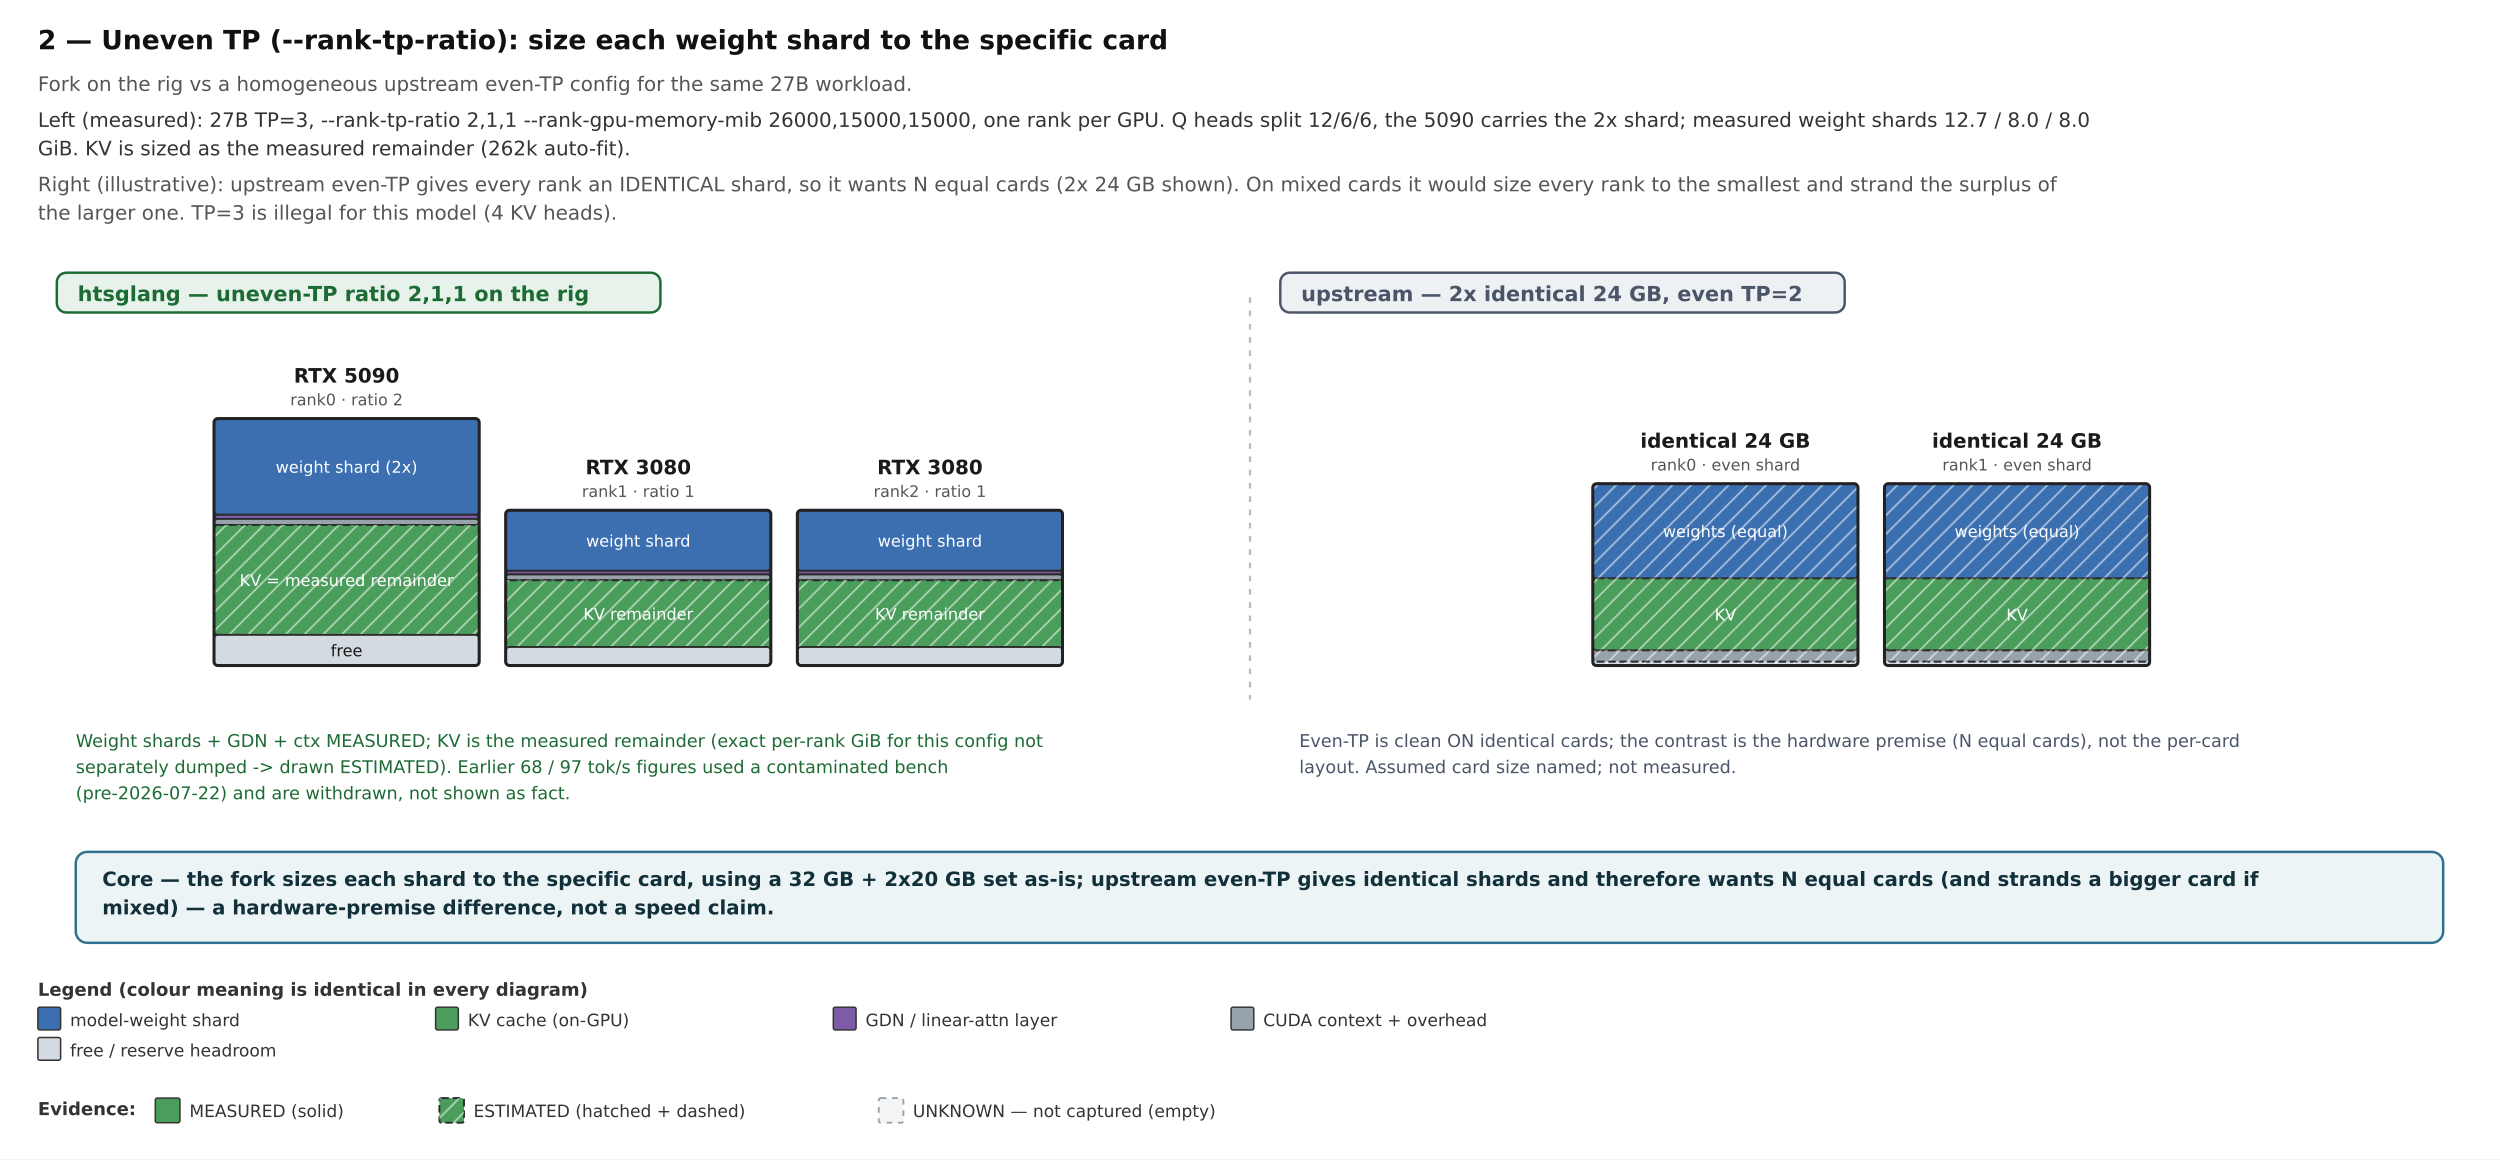
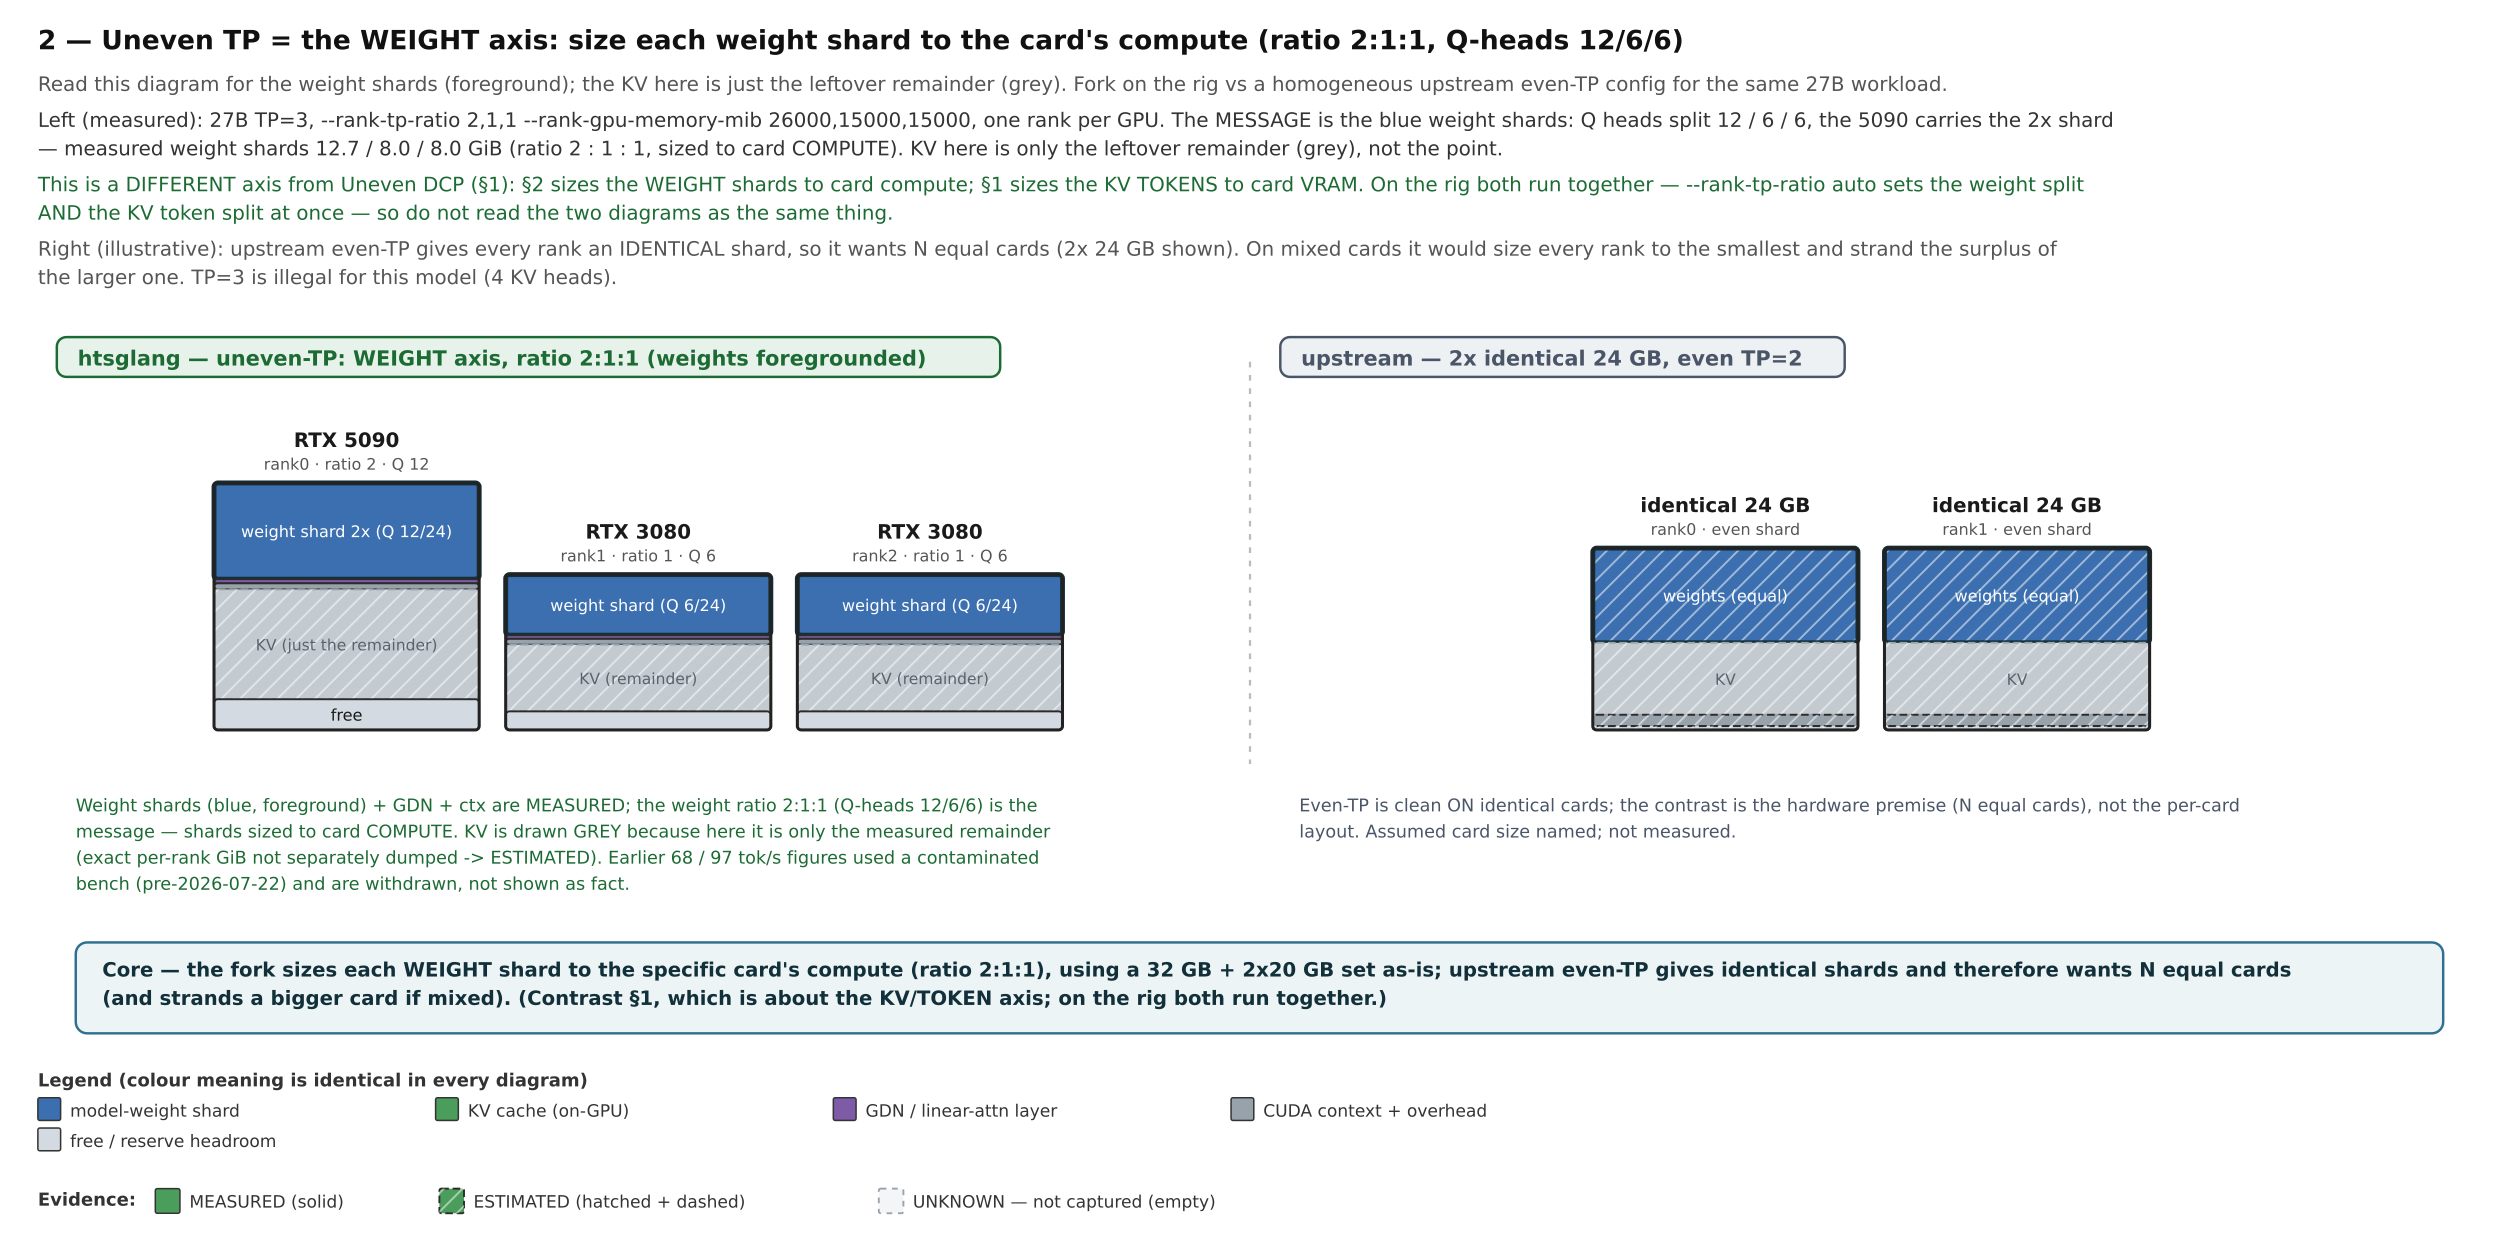
- <svg xmlns="http://www.w3.org/2000/svg" viewBox="0 0 1320 612" width="1320" height="612" font-family="sans-serif">
+ <svg xmlns="http://www.w3.org/2000/svg" viewBox="0 0 1320 660" width="1320" height="660" font-family="sans-serif">
  <defs>
    <pattern id="hatch" patternUnits="userSpaceOnUse" width="7" height="7" patternTransform="rotate(45)">
      <line x1="0" y1="0" x2="0" y2="7" stroke="#ffffff" stroke-width="2" stroke-opacity="0.5" />
    </pattern>
    <marker id="arr" markerWidth="9" markerHeight="9" refX="6.5" refY="3" orient="auto" markerUnits="userSpaceOnUse">
      <path d="M0,0 L7,3 L0,6 Z" fill="#333" />
    </marker>
    <marker id="arrP" markerWidth="9" markerHeight="9" refX="6.5" refY="3" orient="auto" markerUnits="userSpaceOnUse">
      <path d="M0,0 L7,3 L0,6 Z" fill="#8a5a2b" />
    </marker>
    <marker id="arrG" markerWidth="9" markerHeight="9" refX="6.5" refY="3" orient="auto" markerUnits="userSpaceOnUse">
      <path d="M0,0 L7,3 L0,6 Z" fill="#227a3a" />
    </marker>
    <marker id="arrR" markerWidth="9" markerHeight="9" refX="6.5" refY="3" orient="auto" markerUnits="userSpaceOnUse">
      <path d="M0,0 L7,3 L0,6 Z" fill="#c0504d" />
    </marker>
    <marker id="arrB" markerWidth="9" markerHeight="9" refX="6.5" refY="3" orient="auto" markerUnits="userSpaceOnUse">
      <path d="M0,0 L7,3 L0,6 Z" fill="#3b6fb0" />
    </marker>
    <marker id="arrV" markerWidth="9" markerHeight="9" refX="6.5" refY="3" orient="auto" markerUnits="userSpaceOnUse">
      <path d="M0,0 L7,3 L0,6 Z" fill="#7d5ba6" />
    </marker>
  </defs>
-   <rect x="0.0" y="0.0" width="1320.0" height="612.0" rx="0" fill="#ffffff" stroke="none" stroke-width="0" />
-   <text x="20.0" y="26.0" font-family="DejaVu Sans, Verdana, Arial, sans-serif" font-size="14" font-weight="bold" text-anchor="start" fill="#111">2 — Uneven TP (--rank-tp-ratio): size each weight shard to the specific card</text>
-   <text x="20.0" y="48.0" font-family="DejaVu Sans, Verdana, Arial, sans-serif" font-size="10.5" font-weight="normal" text-anchor="start" fill="#555">Fork on the rig vs a homogeneous upstream even-TP config for the same 27B workload.</text>
-   <text x="20.0" y="67.0" font-family="DejaVu Sans, Verdana, Arial, sans-serif" font-size="10.5" font-weight="normal" text-anchor="start" fill="#333">Left (measured): 27B TP=3, --rank-tp-ratio 2,1,1 --rank-gpu-memory-mib 26000,15000,15000, one rank per GPU. Q heads split 12/6/6, the 5090 carries the 2x shard; measured weight shards 12.7 / 8.0 / 8.0</text>
-   <text x="20.0" y="82.0" font-family="DejaVu Sans, Verdana, Arial, sans-serif" font-size="10.5" font-weight="normal" text-anchor="start" fill="#333">GiB. KV is sized as the measured remainder (262k auto-fit).</text>
-   <text x="20.0" y="101.0" font-family="DejaVu Sans, Verdana, Arial, sans-serif" font-size="10.5" font-weight="normal" text-anchor="start" fill="#555">Right (illustrative): upstream even-TP gives every rank an IDENTICAL shard, so it wants N equal cards (2x 24 GB shown). On mixed cards it would size every rank to the smallest and strand the surplus of</text>
-   <text x="20.0" y="116.0" font-family="DejaVu Sans, Verdana, Arial, sans-serif" font-size="10.5" font-weight="normal" text-anchor="start" fill="#555">the larger one. TP=3 is illegal for this model (4 KV heads).</text>
-   <rect x="30.0" y="144.0" width="318.7" height="21.0" rx="5" fill="#e7f2ea" stroke="#1d6b34" stroke-width="1.3" />
-   <text x="41.0" y="159.0" font-family="DejaVu Sans, Verdana, Arial, sans-serif" font-size="11" font-weight="bold" text-anchor="start" fill="#1d6b34">htsglang — uneven-TP ratio 2,1,1 on the rig</text>
-   <rect x="676.0" y="144.0" width="298.0" height="21.0" rx="5" fill="#eef1f4" stroke="#4a5568" stroke-width="1.3" />
-   <text x="687.0" y="159.0" font-family="DejaVu Sans, Verdana, Arial, sans-serif" font-size="11" font-weight="bold" text-anchor="start" fill="#4a5568">upstream — 2x identical 24 GB, even TP=2</text>
-   <text x="183.0" y="202.0" font-family="DejaVu Sans, Verdana, Arial, sans-serif" font-size="10.5" font-weight="bold" text-anchor="middle" fill="#1a1a1a">RTX 5090</text>
-   <text x="183.0" y="214.0" font-family="DejaVu Sans, Verdana, Arial, sans-serif" font-size="8.4" font-weight="normal" text-anchor="middle" fill="#555">rank0 · ratio 2</text>
-   <rect x="113.0" y="221.0" width="140.0" height="50.8" rx="2" fill="#3b6fb0" stroke="#2b2b2b" stroke-width="1.0" />
-   <text x="183.0" y="249.6" font-family="DejaVu Sans, Verdana, Arial, sans-serif" font-size="8.5" font-weight="normal" text-anchor="middle" fill="#ffffff">weight shard (2x)</text>
-   <rect x="113.0" y="271.8" width="140.0" height="2.2" rx="2" fill="#7d5ba6" stroke="#2b2b2b" stroke-width="1.0" />
-   <rect x="113.0" y="274.0" width="140.0" height="3.2" rx="2" fill="#98a2ab" stroke="#2b2b2b" stroke-width="1.0" />
-   <rect x="113.0" y="277.2" width="140.0" height="58.0" rx="2" fill="#4a9d5b" stroke="#2b2b2b" stroke-width="1.0" stroke-dasharray="4 2" />
-   <rect x="113.0" y="277.2" width="140.0" height="58.0" fill="url(#hatch)" stroke="none" />
-   <text x="183.0" y="309.4" font-family="DejaVu Sans, Verdana, Arial, sans-serif" font-size="8.5" font-weight="normal" text-anchor="middle" fill="#ffffff">KV = measured remainder</text>
-   <rect x="113.0" y="335.2" width="140.0" height="16.2" rx="2" fill="#d3dae1" stroke="#2b2b2b" stroke-width="1.0" />
-   <text x="183.0" y="346.5" font-family="DejaVu Sans, Verdana, Arial, sans-serif" font-size="8.5" font-weight="normal" text-anchor="middle" fill="#1a1a1a">free</text>
-   <rect x="113.0" y="221.0" width="140.0" height="130.4" rx="2" fill="none" stroke="#222" stroke-width="1.6" />
-   <text x="337.0" y="250.4" font-family="DejaVu Sans, Verdana, Arial, sans-serif" font-size="10.5" font-weight="bold" text-anchor="middle" fill="#1a1a1a">RTX 3080</text>
-   <text x="337.0" y="262.4" font-family="DejaVu Sans, Verdana, Arial, sans-serif" font-size="8.4" font-weight="normal" text-anchor="middle" fill="#555">rank1 · ratio 1</text>
-   <rect x="267.0" y="269.4" width="140.0" height="32.0" rx="2" fill="#3b6fb0" stroke="#2b2b2b" stroke-width="1.0" />
-   <text x="337.0" y="288.6" font-family="DejaVu Sans, Verdana, Arial, sans-serif" font-size="8.5" font-weight="normal" text-anchor="middle" fill="#ffffff">weight shard</text>
-   <rect x="267.0" y="301.4" width="140.0" height="1.9" rx="2" fill="#7d5ba6" stroke="#2b2b2b" stroke-width="1.0" />
-   <rect x="267.0" y="303.3" width="140.0" height="3.1" rx="2" fill="#98a2ab" stroke="#2b2b2b" stroke-width="1.0" />
-   <rect x="267.0" y="306.4" width="140.0" height="35.2" rx="2" fill="#4a9d5b" stroke="#2b2b2b" stroke-width="1.0" stroke-dasharray="4 2" />
-   <rect x="267.0" y="306.4" width="140.0" height="35.2" fill="url(#hatch)" stroke="none" />
-   <text x="337.0" y="327.2" font-family="DejaVu Sans, Verdana, Arial, sans-serif" font-size="8.5" font-weight="normal" text-anchor="middle" fill="#ffffff">KV remainder</text>
-   <rect x="267.0" y="341.6" width="140.0" height="9.8" rx="2" fill="#d3dae1" stroke="#2b2b2b" stroke-width="1.0" />
-   <rect x="267.0" y="269.4" width="140.0" height="82.0" rx="2" fill="none" stroke="#222" stroke-width="1.6" />
-   <text x="491.0" y="250.4" font-family="DejaVu Sans, Verdana, Arial, sans-serif" font-size="10.5" font-weight="bold" text-anchor="middle" fill="#1a1a1a">RTX 3080</text>
-   <text x="491.0" y="262.4" font-family="DejaVu Sans, Verdana, Arial, sans-serif" font-size="8.4" font-weight="normal" text-anchor="middle" fill="#555">rank2 · ratio 1</text>
-   <rect x="421.0" y="269.4" width="140.0" height="32.0" rx="2" fill="#3b6fb0" stroke="#2b2b2b" stroke-width="1.0" />
-   <text x="491.0" y="288.6" font-family="DejaVu Sans, Verdana, Arial, sans-serif" font-size="8.5" font-weight="normal" text-anchor="middle" fill="#ffffff">weight shard</text>
-   <rect x="421.0" y="301.4" width="140.0" height="1.9" rx="2" fill="#7d5ba6" stroke="#2b2b2b" stroke-width="1.0" />
-   <rect x="421.0" y="303.3" width="140.0" height="3.1" rx="2" fill="#98a2ab" stroke="#2b2b2b" stroke-width="1.0" />
-   <rect x="421.0" y="306.4" width="140.0" height="35.2" rx="2" fill="#4a9d5b" stroke="#2b2b2b" stroke-width="1.0" stroke-dasharray="4 2" />
-   <rect x="421.0" y="306.4" width="140.0" height="35.2" fill="url(#hatch)" stroke="none" />
-   <text x="491.0" y="327.2" font-family="DejaVu Sans, Verdana, Arial, sans-serif" font-size="8.5" font-weight="normal" text-anchor="middle" fill="#ffffff">KV remainder</text>
-   <rect x="421.0" y="341.6" width="140.0" height="9.8" rx="2" fill="#d3dae1" stroke="#2b2b2b" stroke-width="1.0" />
-   <rect x="421.0" y="269.4" width="140.0" height="82.0" rx="2" fill="none" stroke="#222" stroke-width="1.6" />
-   <text x="911.0" y="236.4" font-family="DejaVu Sans, Verdana, Arial, sans-serif" font-size="10.5" font-weight="bold" text-anchor="middle" fill="#1a1a1a">identical 24 GB</text>
-   <text x="911.0" y="248.4" font-family="DejaVu Sans, Verdana, Arial, sans-serif" font-size="8.4" font-weight="normal" text-anchor="middle" fill="#555">rank0 · even shard</text>
-   <rect x="841.0" y="255.4" width="140.0" height="50.0" rx="2" fill="#3b6fb0" stroke="#2b2b2b" stroke-width="1.0" stroke-dasharray="4 2" />
-   <rect x="841.0" y="255.4" width="140.0" height="50.0" fill="url(#hatch)" stroke="none" />
-   <text x="911.0" y="283.6" font-family="DejaVu Sans, Verdana, Arial, sans-serif" font-size="8.5" font-weight="normal" text-anchor="middle" fill="#ffffff">weights (equal)</text>
-   <rect x="841.0" y="305.4" width="140.0" height="38.0" rx="2" fill="#4a9d5b" stroke="#2b2b2b" stroke-width="1.0" stroke-dasharray="4 2" />
-   <rect x="841.0" y="305.4" width="140.0" height="38.0" fill="url(#hatch)" stroke="none" />
-   <text x="911.0" y="327.6" font-family="DejaVu Sans, Verdana, Arial, sans-serif" font-size="8.5" font-weight="normal" text-anchor="middle" fill="#ffffff">KV</text>
-   <rect x="841.0" y="343.4" width="140.0" height="6.0" rx="2" fill="#98a2ab" stroke="#2b2b2b" stroke-width="1.0" stroke-dasharray="4 2" />
-   <rect x="841.0" y="343.4" width="140.0" height="6.0" fill="url(#hatch)" stroke="none" />
-   <rect x="841.0" y="349.4" width="140.0" height="2.0" rx="2" fill="#d3dae1" stroke="#2b2b2b" stroke-width="1.0" stroke-dasharray="4 2" />
-   <rect x="841.0" y="349.4" width="140.0" height="2.0" fill="url(#hatch)" stroke="none" />
-   <rect x="841.0" y="255.4" width="140.0" height="96.0" rx="2" fill="none" stroke="#222" stroke-width="1.6" />
-   <text x="1065.0" y="236.4" font-family="DejaVu Sans, Verdana, Arial, sans-serif" font-size="10.5" font-weight="bold" text-anchor="middle" fill="#1a1a1a">identical 24 GB</text>
-   <text x="1065.0" y="248.4" font-family="DejaVu Sans, Verdana, Arial, sans-serif" font-size="8.4" font-weight="normal" text-anchor="middle" fill="#555">rank1 · even shard</text>
-   <rect x="995.0" y="255.4" width="140.0" height="50.0" rx="2" fill="#3b6fb0" stroke="#2b2b2b" stroke-width="1.0" stroke-dasharray="4 2" />
-   <rect x="995.0" y="255.4" width="140.0" height="50.0" fill="url(#hatch)" stroke="none" />
-   <text x="1065.0" y="283.6" font-family="DejaVu Sans, Verdana, Arial, sans-serif" font-size="8.5" font-weight="normal" text-anchor="middle" fill="#ffffff">weights (equal)</text>
-   <rect x="995.0" y="305.4" width="140.0" height="38.0" rx="2" fill="#4a9d5b" stroke="#2b2b2b" stroke-width="1.0" stroke-dasharray="4 2" />
-   <rect x="995.0" y="305.4" width="140.0" height="38.0" fill="url(#hatch)" stroke="none" />
-   <text x="1065.0" y="327.6" font-family="DejaVu Sans, Verdana, Arial, sans-serif" font-size="8.5" font-weight="normal" text-anchor="middle" fill="#ffffff">KV</text>
-   <rect x="995.0" y="343.4" width="140.0" height="6.0" rx="2" fill="#98a2ab" stroke="#2b2b2b" stroke-width="1.0" stroke-dasharray="4 2" />
-   <rect x="995.0" y="343.4" width="140.0" height="6.0" fill="url(#hatch)" stroke="none" />
-   <rect x="995.0" y="349.4" width="140.0" height="2.0" rx="2" fill="#d3dae1" stroke="#2b2b2b" stroke-width="1.0" stroke-dasharray="4 2" />
-   <rect x="995.0" y="349.4" width="140.0" height="2.0" fill="url(#hatch)" stroke="none" />
-   <rect x="995.0" y="255.4" width="140.0" height="96.0" rx="2" fill="none" stroke="#222" stroke-width="1.6" />
-   <line x1="660.0" y1="157.0" x2="660.0" y2="369.4" stroke="#bbb" stroke-width="1.2" stroke-dasharray="3 4" />
-   <text x="40.0" y="394.4" font-family="DejaVu Sans, Verdana, Arial, sans-serif" font-size="9.3" font-weight="normal" text-anchor="start" fill="#1d6b34">Weight shards + GDN + ctx MEASURED; KV is the measured remainder (exact per-rank GiB for this config not</text>
-   <text x="40.0" y="408.2" font-family="DejaVu Sans, Verdana, Arial, sans-serif" font-size="9.3" font-weight="normal" text-anchor="start" fill="#1d6b34">separately dumped -&gt; drawn ESTIMATED). Earlier 68 / 97 tok/s figures used a contaminated bench</text>
-   <text x="40.0" y="422.0" font-family="DejaVu Sans, Verdana, Arial, sans-serif" font-size="9.3" font-weight="normal" text-anchor="start" fill="#1d6b34">(pre-2026-07-22) and are withdrawn, not shown as fact.</text>
-   <text x="686.0" y="394.4" font-family="DejaVu Sans, Verdana, Arial, sans-serif" font-size="9.3" font-weight="normal" text-anchor="start" fill="#4a5568">Even-TP is clean ON identical cards; the contrast is the hardware premise (N equal cards), not the per-card</text>
-   <text x="686.0" y="408.2" font-family="DejaVu Sans, Verdana, Arial, sans-serif" font-size="9.3" font-weight="normal" text-anchor="start" fill="#4a5568">layout. Assumed card size named; not measured.</text>
-   <rect x="40.0" y="449.8" width="1250.0" height="48.0" rx="6" fill="#edf4f6" stroke="#2f6f8f" stroke-width="1.3" />
-   <text x="54.0" y="467.8" font-family="DejaVu Sans, Verdana, Arial, sans-serif" font-size="10.4" font-weight="bold" text-anchor="start" fill="#12303a">Core — the fork sizes each shard to the specific card, using a 32 GB + 2x20 GB set as-is; upstream even-TP gives identical shards and therefore wants N equal cards (and strands a bigger card if</text>
-   <text x="54.0" y="482.8" font-family="DejaVu Sans, Verdana, Arial, sans-serif" font-size="10.4" font-weight="bold" text-anchor="start" fill="#12303a">mixed) — a hardware-premise difference, not a speed claim.</text>
-   <text x="20.0" y="525.8" font-family="DejaVu Sans, Verdana, Arial, sans-serif" font-size="9.5" font-weight="bold" text-anchor="start" fill="#333">Legend (colour meaning is identical in every diagram)</text>
-   <rect x="20.0" y="531.8" width="12.0" height="12.0" rx="1" fill="#3b6fb0" stroke="#333" stroke-width="0.8" />
-   <text x="37.0" y="541.8" font-family="DejaVu Sans, Verdana, Arial, sans-serif" font-size="9" font-weight="normal" text-anchor="start" fill="#333">model-weight shard</text>
-   <rect x="230.0" y="531.8" width="12.0" height="12.0" rx="1" fill="#4a9d5b" stroke="#333" stroke-width="0.8" />
-   <text x="247.0" y="541.8" font-family="DejaVu Sans, Verdana, Arial, sans-serif" font-size="9" font-weight="normal" text-anchor="start" fill="#333">KV cache (on-GPU)</text>
-   <rect x="440.0" y="531.8" width="12.0" height="12.0" rx="1" fill="#7d5ba6" stroke="#333" stroke-width="0.8" />
-   <text x="457.0" y="541.8" font-family="DejaVu Sans, Verdana, Arial, sans-serif" font-size="9" font-weight="normal" text-anchor="start" fill="#333">GDN / linear-attn layer</text>
-   <rect x="650.0" y="531.8" width="12.0" height="12.0" rx="1" fill="#98a2ab" stroke="#333" stroke-width="0.8" />
-   <text x="667.0" y="541.8" font-family="DejaVu Sans, Verdana, Arial, sans-serif" font-size="9" font-weight="normal" text-anchor="start" fill="#333">CUDA context + overhead</text>
-   <rect x="20.0" y="547.8" width="12.0" height="12.0" rx="1" fill="#d3dae1" stroke="#333" stroke-width="0.8" />
-   <text x="37.0" y="557.8" font-family="DejaVu Sans, Verdana, Arial, sans-serif" font-size="9" font-weight="normal" text-anchor="start" fill="#333">free / reserve headroom</text>
-   <text x="20.0" y="588.8" font-family="DejaVu Sans, Verdana, Arial, sans-serif" font-size="9.5" font-weight="bold" text-anchor="start" fill="#333">Evidence:</text>
-   <rect x="82.0" y="579.8" width="13.0" height="13.0" rx="1" fill="#4a9d5b" stroke="#333" stroke-width="0.8" />
-   <text x="100.0" y="589.8" font-family="DejaVu Sans, Verdana, Arial, sans-serif" font-size="9" font-weight="normal" text-anchor="start" fill="#333">MEASURED (solid)</text>
-   <rect x="232.0" y="579.8" width="13.0" height="13.0" rx="1" fill="#4a9d5b" stroke="#2b2b2b" stroke-width="1.0" stroke-dasharray="4 2" />
-   <rect x="232" y="579.8" width="13" height="13" fill="url(#hatch)" stroke="none" />
-   <text x="250.0" y="589.8" font-family="DejaVu Sans, Verdana, Arial, sans-serif" font-size="9" font-weight="normal" text-anchor="start" fill="#333">ESTIMATED (hatched + dashed)</text>
-   <rect x="464.0" y="579.8" width="13.0" height="13.0" rx="1" fill="#f4f5f6" stroke="#9aa3ac" stroke-width="1.0" stroke-dasharray="3 3" />
-   <text x="482.0" y="589.8" font-family="DejaVu Sans, Verdana, Arial, sans-serif" font-size="9" font-weight="normal" text-anchor="start" fill="#333">UNKNOWN — not captured (empty)</text>
+   <rect x="0.0" y="0.0" width="1320.0" height="660.0" rx="0" fill="#ffffff" stroke="none" stroke-width="0" />
+   <text x="20.0" y="26.0" font-family="DejaVu Sans, Verdana, Arial, sans-serif" font-size="14" font-weight="bold" text-anchor="start" fill="#111">2 — Uneven TP = the WEIGHT axis: size each weight shard to the card's compute (ratio 2:1:1, Q-heads 12/6/6)</text>
+   <text x="20.0" y="48.0" font-family="DejaVu Sans, Verdana, Arial, sans-serif" font-size="10.5" font-weight="normal" text-anchor="start" fill="#555">Read this diagram for the weight shards (foreground); the KV here is just the leftover remainder (grey). Fork on the rig vs a homogeneous upstream even-TP config for the same 27B workload.</text>
+   <text x="20.0" y="67.0" font-family="DejaVu Sans, Verdana, Arial, sans-serif" font-size="10.5" font-weight="normal" text-anchor="start" fill="#333">Left (measured): 27B TP=3, --rank-tp-ratio 2,1,1 --rank-gpu-memory-mib 26000,15000,15000, one rank per GPU. The MESSAGE is the blue weight shards: Q heads split 12 / 6 / 6, the 5090 carries the 2x shard</text>
+   <text x="20.0" y="82.0" font-family="DejaVu Sans, Verdana, Arial, sans-serif" font-size="10.5" font-weight="normal" text-anchor="start" fill="#333">— measured weight shards 12.7 / 8.0 / 8.0 GiB (ratio 2 : 1 : 1, sized to card COMPUTE). KV here is only the leftover remainder (grey), not the point.</text>
+   <text x="20.0" y="101.0" font-family="DejaVu Sans, Verdana, Arial, sans-serif" font-size="10.5" font-weight="normal" text-anchor="start" fill="#1d6b34">This is a DIFFERENT axis from Uneven DCP (§1): §2 sizes the WEIGHT shards to card compute; §1 sizes the KV TOKENS to card VRAM. On the rig both run together — --rank-tp-ratio auto sets the weight split</text>
+   <text x="20.0" y="116.0" font-family="DejaVu Sans, Verdana, Arial, sans-serif" font-size="10.5" font-weight="normal" text-anchor="start" fill="#1d6b34">AND the KV token split at once — so do not read the two diagrams as the same thing.</text>
+   <text x="20.0" y="135.0" font-family="DejaVu Sans, Verdana, Arial, sans-serif" font-size="10.5" font-weight="normal" text-anchor="start" fill="#555">Right (illustrative): upstream even-TP gives every rank an IDENTICAL shard, so it wants N equal cards (2x 24 GB shown). On mixed cards it would size every rank to the smallest and strand the surplus of</text>
+   <text x="20.0" y="150.0" font-family="DejaVu Sans, Verdana, Arial, sans-serif" font-size="10.5" font-weight="normal" text-anchor="start" fill="#555">the larger one. TP=3 is illegal for this model (4 KV heads).</text>
+   <rect x="30.0" y="178.0" width="498.1" height="21.0" rx="5" fill="#e7f2ea" stroke="#1d6b34" stroke-width="1.3" />
+   <text x="41.0" y="193.0" font-family="DejaVu Sans, Verdana, Arial, sans-serif" font-size="11" font-weight="bold" text-anchor="start" fill="#1d6b34">htsglang — uneven-TP: WEIGHT axis, ratio 2:1:1 (weights foregrounded)</text>
+   <rect x="676.0" y="178.0" width="298.0" height="21.0" rx="5" fill="#eef1f4" stroke="#4a5568" stroke-width="1.3" />
+   <text x="687.0" y="193.0" font-family="DejaVu Sans, Verdana, Arial, sans-serif" font-size="11" font-weight="bold" text-anchor="start" fill="#4a5568">upstream — 2x identical 24 GB, even TP=2</text>
+   <text x="183.0" y="236.0" font-family="DejaVu Sans, Verdana, Arial, sans-serif" font-size="10.5" font-weight="bold" text-anchor="middle" fill="#1a1a1a">RTX 5090</text>
+   <text x="183.0" y="248.0" font-family="DejaVu Sans, Verdana, Arial, sans-serif" font-size="8.4" font-weight="normal" text-anchor="middle" fill="#555">rank0 · ratio 2 · Q 12</text>
+   <rect x="113.0" y="255.0" width="140.0" height="50.8" rx="2" fill="#3b6fb0" stroke="#2b2b2b" stroke-width="1.0" />
+   <text x="183.0" y="283.6" font-family="DejaVu Sans, Verdana, Arial, sans-serif" font-size="8.5" font-weight="normal" text-anchor="middle" fill="#ffffff">weight shard 2x (Q 12/24)</text>
+   <rect x="113.0" y="255.0" width="140.0" height="50.8" rx="2" fill="none" stroke="#12303a" stroke-width="2.6" />
+   <rect x="113.0" y="305.8" width="140.0" height="2.2" rx="2" fill="#7d5ba6" stroke="#2b2b2b" stroke-width="1.0" />
+   <rect x="113.0" y="308.0" width="140.0" height="3.2" rx="2" fill="#98a2ab" stroke="#2b2b2b" stroke-width="1.0" />
+   <rect x="113.0" y="311.2" width="140.0" height="58.0" rx="2" fill="#c3cad0" stroke="#9aa3ac" stroke-width="1.0" stroke-dasharray="4 2" />
+   <rect x="113.0" y="311.2" width="140.0" height="58.0" fill="url(#hatch)" stroke="none" />
+   <text x="183.0" y="343.4" font-family="DejaVu Sans, Verdana, Arial, sans-serif" font-size="8.2" font-weight="normal" text-anchor="middle" fill="#5a636c">KV (just the remainder)</text>
+   <rect x="113.0" y="369.2" width="140.0" height="16.2" rx="2" fill="#d3dae1" stroke="#2b2b2b" stroke-width="1.0" />
+   <text x="183.0" y="380.5" font-family="DejaVu Sans, Verdana, Arial, sans-serif" font-size="8.5" font-weight="normal" text-anchor="middle" fill="#1a1a1a">free</text>
+   <rect x="113.0" y="255.0" width="140.0" height="130.4" rx="2" fill="none" stroke="#222" stroke-width="1.6" />
+   <text x="337.0" y="284.4" font-family="DejaVu Sans, Verdana, Arial, sans-serif" font-size="10.5" font-weight="bold" text-anchor="middle" fill="#1a1a1a">RTX 3080</text>
+   <text x="337.0" y="296.4" font-family="DejaVu Sans, Verdana, Arial, sans-serif" font-size="8.4" font-weight="normal" text-anchor="middle" fill="#555">rank1 · ratio 1 · Q 6</text>
+   <rect x="267.0" y="303.4" width="140.0" height="32.0" rx="2" fill="#3b6fb0" stroke="#2b2b2b" stroke-width="1.0" />
+   <text x="337.0" y="322.6" font-family="DejaVu Sans, Verdana, Arial, sans-serif" font-size="8.5" font-weight="normal" text-anchor="middle" fill="#ffffff">weight shard (Q 6/24)</text>
+   <rect x="267.0" y="303.4" width="140.0" height="32.0" rx="2" fill="none" stroke="#12303a" stroke-width="2.6" />
+   <rect x="267.0" y="335.4" width="140.0" height="1.9" rx="2" fill="#7d5ba6" stroke="#2b2b2b" stroke-width="1.0" />
+   <rect x="267.0" y="337.3" width="140.0" height="3.1" rx="2" fill="#98a2ab" stroke="#2b2b2b" stroke-width="1.0" />
+   <rect x="267.0" y="340.4" width="140.0" height="35.2" rx="2" fill="#c3cad0" stroke="#9aa3ac" stroke-width="1.0" stroke-dasharray="4 2" />
+   <rect x="267.0" y="340.4" width="140.0" height="35.2" fill="url(#hatch)" stroke="none" />
+   <text x="337.0" y="361.2" font-family="DejaVu Sans, Verdana, Arial, sans-serif" font-size="8.2" font-weight="normal" text-anchor="middle" fill="#5a636c">KV (remainder)</text>
+   <rect x="267.0" y="375.6" width="140.0" height="9.8" rx="2" fill="#d3dae1" stroke="#2b2b2b" stroke-width="1.0" />
+   <rect x="267.0" y="303.4" width="140.0" height="82.0" rx="2" fill="none" stroke="#222" stroke-width="1.6" />
+   <text x="491.0" y="284.4" font-family="DejaVu Sans, Verdana, Arial, sans-serif" font-size="10.5" font-weight="bold" text-anchor="middle" fill="#1a1a1a">RTX 3080</text>
+   <text x="491.0" y="296.4" font-family="DejaVu Sans, Verdana, Arial, sans-serif" font-size="8.4" font-weight="normal" text-anchor="middle" fill="#555">rank2 · ratio 1 · Q 6</text>
+   <rect x="421.0" y="303.4" width="140.0" height="32.0" rx="2" fill="#3b6fb0" stroke="#2b2b2b" stroke-width="1.0" />
+   <text x="491.0" y="322.6" font-family="DejaVu Sans, Verdana, Arial, sans-serif" font-size="8.5" font-weight="normal" text-anchor="middle" fill="#ffffff">weight shard (Q 6/24)</text>
+   <rect x="421.0" y="303.4" width="140.0" height="32.0" rx="2" fill="none" stroke="#12303a" stroke-width="2.6" />
+   <rect x="421.0" y="335.4" width="140.0" height="1.9" rx="2" fill="#7d5ba6" stroke="#2b2b2b" stroke-width="1.0" />
+   <rect x="421.0" y="337.3" width="140.0" height="3.1" rx="2" fill="#98a2ab" stroke="#2b2b2b" stroke-width="1.0" />
+   <rect x="421.0" y="340.4" width="140.0" height="35.2" rx="2" fill="#c3cad0" stroke="#9aa3ac" stroke-width="1.0" stroke-dasharray="4 2" />
+   <rect x="421.0" y="340.4" width="140.0" height="35.2" fill="url(#hatch)" stroke="none" />
+   <text x="491.0" y="361.2" font-family="DejaVu Sans, Verdana, Arial, sans-serif" font-size="8.2" font-weight="normal" text-anchor="middle" fill="#5a636c">KV (remainder)</text>
+   <rect x="421.0" y="375.6" width="140.0" height="9.8" rx="2" fill="#d3dae1" stroke="#2b2b2b" stroke-width="1.0" />
+   <rect x="421.0" y="303.4" width="140.0" height="82.0" rx="2" fill="none" stroke="#222" stroke-width="1.6" />
+   <text x="911.0" y="270.4" font-family="DejaVu Sans, Verdana, Arial, sans-serif" font-size="10.5" font-weight="bold" text-anchor="middle" fill="#1a1a1a">identical 24 GB</text>
+   <text x="911.0" y="282.4" font-family="DejaVu Sans, Verdana, Arial, sans-serif" font-size="8.4" font-weight="normal" text-anchor="middle" fill="#555">rank0 · even shard</text>
+   <rect x="841.0" y="289.4" width="140.0" height="50.0" rx="2" fill="#3b6fb0" stroke="#2b2b2b" stroke-width="1.0" stroke-dasharray="4 2" />
+   <rect x="841.0" y="289.4" width="140.0" height="50.0" fill="url(#hatch)" stroke="none" />
+   <text x="911.0" y="317.6" font-family="DejaVu Sans, Verdana, Arial, sans-serif" font-size="8.5" font-weight="normal" text-anchor="middle" fill="#ffffff">weights (equal)</text>
+   <rect x="841.0" y="289.4" width="140.0" height="50.0" rx="2" fill="none" stroke="#12303a" stroke-width="2.6" />
+   <rect x="841.0" y="339.4" width="140.0" height="38.0" rx="2" fill="#c3cad0" stroke="#9aa3ac" stroke-width="1.0" stroke-dasharray="4 2" />
+   <rect x="841.0" y="339.4" width="140.0" height="38.0" fill="url(#hatch)" stroke="none" />
+   <text x="911.0" y="361.6" font-family="DejaVu Sans, Verdana, Arial, sans-serif" font-size="8.2" font-weight="normal" text-anchor="middle" fill="#5a636c">KV</text>
+   <rect x="841.0" y="377.4" width="140.0" height="6.0" rx="2" fill="#98a2ab" stroke="#2b2b2b" stroke-width="1.0" stroke-dasharray="4 2" />
+   <rect x="841.0" y="377.4" width="140.0" height="6.0" fill="url(#hatch)" stroke="none" />
+   <rect x="841.0" y="383.4" width="140.0" height="2.0" rx="2" fill="#d3dae1" stroke="#2b2b2b" stroke-width="1.0" stroke-dasharray="4 2" />
+   <rect x="841.0" y="383.4" width="140.0" height="2.0" fill="url(#hatch)" stroke="none" />
+   <rect x="841.0" y="289.4" width="140.0" height="96.0" rx="2" fill="none" stroke="#222" stroke-width="1.6" />
+   <text x="1065.0" y="270.4" font-family="DejaVu Sans, Verdana, Arial, sans-serif" font-size="10.5" font-weight="bold" text-anchor="middle" fill="#1a1a1a">identical 24 GB</text>
+   <text x="1065.0" y="282.4" font-family="DejaVu Sans, Verdana, Arial, sans-serif" font-size="8.4" font-weight="normal" text-anchor="middle" fill="#555">rank1 · even shard</text>
+   <rect x="995.0" y="289.4" width="140.0" height="50.0" rx="2" fill="#3b6fb0" stroke="#2b2b2b" stroke-width="1.0" stroke-dasharray="4 2" />
+   <rect x="995.0" y="289.4" width="140.0" height="50.0" fill="url(#hatch)" stroke="none" />
+   <text x="1065.0" y="317.6" font-family="DejaVu Sans, Verdana, Arial, sans-serif" font-size="8.5" font-weight="normal" text-anchor="middle" fill="#ffffff">weights (equal)</text>
+   <rect x="995.0" y="289.4" width="140.0" height="50.0" rx="2" fill="none" stroke="#12303a" stroke-width="2.6" />
+   <rect x="995.0" y="339.4" width="140.0" height="38.0" rx="2" fill="#c3cad0" stroke="#9aa3ac" stroke-width="1.0" stroke-dasharray="4 2" />
+   <rect x="995.0" y="339.4" width="140.0" height="38.0" fill="url(#hatch)" stroke="none" />
+   <text x="1065.0" y="361.6" font-family="DejaVu Sans, Verdana, Arial, sans-serif" font-size="8.2" font-weight="normal" text-anchor="middle" fill="#5a636c">KV</text>
+   <rect x="995.0" y="377.4" width="140.0" height="6.0" rx="2" fill="#98a2ab" stroke="#2b2b2b" stroke-width="1.0" stroke-dasharray="4 2" />
+   <rect x="995.0" y="377.4" width="140.0" height="6.0" fill="url(#hatch)" stroke="none" />
+   <rect x="995.0" y="383.4" width="140.0" height="2.0" rx="2" fill="#d3dae1" stroke="#2b2b2b" stroke-width="1.0" stroke-dasharray="4 2" />
+   <rect x="995.0" y="383.4" width="140.0" height="2.0" fill="url(#hatch)" stroke="none" />
+   <rect x="995.0" y="289.4" width="140.0" height="96.0" rx="2" fill="none" stroke="#222" stroke-width="1.6" />
+   <line x1="660.0" y1="191.0" x2="660.0" y2="403.4" stroke="#bbb" stroke-width="1.2" stroke-dasharray="3 4" />
+   <text x="40.0" y="428.4" font-family="DejaVu Sans, Verdana, Arial, sans-serif" font-size="9.3" font-weight="normal" text-anchor="start" fill="#1d6b34">Weight shards (blue, foreground) + GDN + ctx are MEASURED; the weight ratio 2:1:1 (Q-heads 12/6/6) is the</text>
+   <text x="40.0" y="442.2" font-family="DejaVu Sans, Verdana, Arial, sans-serif" font-size="9.3" font-weight="normal" text-anchor="start" fill="#1d6b34">message — shards sized to card COMPUTE. KV is drawn GREY because here it is only the measured remainder</text>
+   <text x="40.0" y="456.0" font-family="DejaVu Sans, Verdana, Arial, sans-serif" font-size="9.3" font-weight="normal" text-anchor="start" fill="#1d6b34">(exact per-rank GiB not separately dumped -&gt; ESTIMATED). Earlier 68 / 97 tok/s figures used a contaminated</text>
+   <text x="40.0" y="469.8" font-family="DejaVu Sans, Verdana, Arial, sans-serif" font-size="9.3" font-weight="normal" text-anchor="start" fill="#1d6b34">bench (pre-2026-07-22) and are withdrawn, not shown as fact.</text>
+   <text x="686.0" y="428.4" font-family="DejaVu Sans, Verdana, Arial, sans-serif" font-size="9.3" font-weight="normal" text-anchor="start" fill="#4a5568">Even-TP is clean ON identical cards; the contrast is the hardware premise (N equal cards), not the per-card</text>
+   <text x="686.0" y="442.2" font-family="DejaVu Sans, Verdana, Arial, sans-serif" font-size="9.3" font-weight="normal" text-anchor="start" fill="#4a5568">layout. Assumed card size named; not measured.</text>
+   <rect x="40.0" y="497.6" width="1250.0" height="48.0" rx="6" fill="#edf4f6" stroke="#2f6f8f" stroke-width="1.3" />
+   <text x="54.0" y="515.6" font-family="DejaVu Sans, Verdana, Arial, sans-serif" font-size="10.4" font-weight="bold" text-anchor="start" fill="#12303a">Core — the fork sizes each WEIGHT shard to the specific card's compute (ratio 2:1:1), using a 32 GB + 2x20 GB set as-is; upstream even-TP gives identical shards and therefore wants N equal cards</text>
+   <text x="54.0" y="530.6" font-family="DejaVu Sans, Verdana, Arial, sans-serif" font-size="10.4" font-weight="bold" text-anchor="start" fill="#12303a">(and strands a bigger card if mixed). (Contrast §1, which is about the KV/TOKEN axis; on the rig both run together.)</text>
+   <text x="20.0" y="573.6" font-family="DejaVu Sans, Verdana, Arial, sans-serif" font-size="9.5" font-weight="bold" text-anchor="start" fill="#333">Legend (colour meaning is identical in every diagram)</text>
+   <rect x="20.0" y="579.6" width="12.0" height="12.0" rx="1" fill="#3b6fb0" stroke="#333" stroke-width="0.8" />
+   <text x="37.0" y="589.6" font-family="DejaVu Sans, Verdana, Arial, sans-serif" font-size="9" font-weight="normal" text-anchor="start" fill="#333">model-weight shard</text>
+   <rect x="230.0" y="579.6" width="12.0" height="12.0" rx="1" fill="#4a9d5b" stroke="#333" stroke-width="0.8" />
+   <text x="247.0" y="589.6" font-family="DejaVu Sans, Verdana, Arial, sans-serif" font-size="9" font-weight="normal" text-anchor="start" fill="#333">KV cache (on-GPU)</text>
+   <rect x="440.0" y="579.6" width="12.0" height="12.0" rx="1" fill="#7d5ba6" stroke="#333" stroke-width="0.8" />
+   <text x="457.0" y="589.6" font-family="DejaVu Sans, Verdana, Arial, sans-serif" font-size="9" font-weight="normal" text-anchor="start" fill="#333">GDN / linear-attn layer</text>
+   <rect x="650.0" y="579.6" width="12.0" height="12.0" rx="1" fill="#98a2ab" stroke="#333" stroke-width="0.8" />
+   <text x="667.0" y="589.6" font-family="DejaVu Sans, Verdana, Arial, sans-serif" font-size="9" font-weight="normal" text-anchor="start" fill="#333">CUDA context + overhead</text>
+   <rect x="20.0" y="595.6" width="12.0" height="12.0" rx="1" fill="#d3dae1" stroke="#333" stroke-width="0.8" />
+   <text x="37.0" y="605.6" font-family="DejaVu Sans, Verdana, Arial, sans-serif" font-size="9" font-weight="normal" text-anchor="start" fill="#333">free / reserve headroom</text>
+   <text x="20.0" y="636.6" font-family="DejaVu Sans, Verdana, Arial, sans-serif" font-size="9.5" font-weight="bold" text-anchor="start" fill="#333">Evidence:</text>
+   <rect x="82.0" y="627.6" width="13.0" height="13.0" rx="1" fill="#4a9d5b" stroke="#333" stroke-width="0.8" />
+   <text x="100.0" y="637.6" font-family="DejaVu Sans, Verdana, Arial, sans-serif" font-size="9" font-weight="normal" text-anchor="start" fill="#333">MEASURED (solid)</text>
+   <rect x="232.0" y="627.6" width="13.0" height="13.0" rx="1" fill="#4a9d5b" stroke="#2b2b2b" stroke-width="1.0" stroke-dasharray="4 2" />
+   <rect x="232" y="627.6" width="13" height="13" fill="url(#hatch)" stroke="none" />
+   <text x="250.0" y="637.6" font-family="DejaVu Sans, Verdana, Arial, sans-serif" font-size="9" font-weight="normal" text-anchor="start" fill="#333">ESTIMATED (hatched + dashed)</text>
+   <rect x="464.0" y="627.6" width="13.0" height="13.0" rx="1" fill="#f4f5f6" stroke="#9aa3ac" stroke-width="1.0" stroke-dasharray="3 3" />
+   <text x="482.0" y="637.6" font-family="DejaVu Sans, Verdana, Arial, sans-serif" font-size="9" font-weight="normal" text-anchor="start" fill="#333">UNKNOWN — not captured (empty)</text>
</svg>
